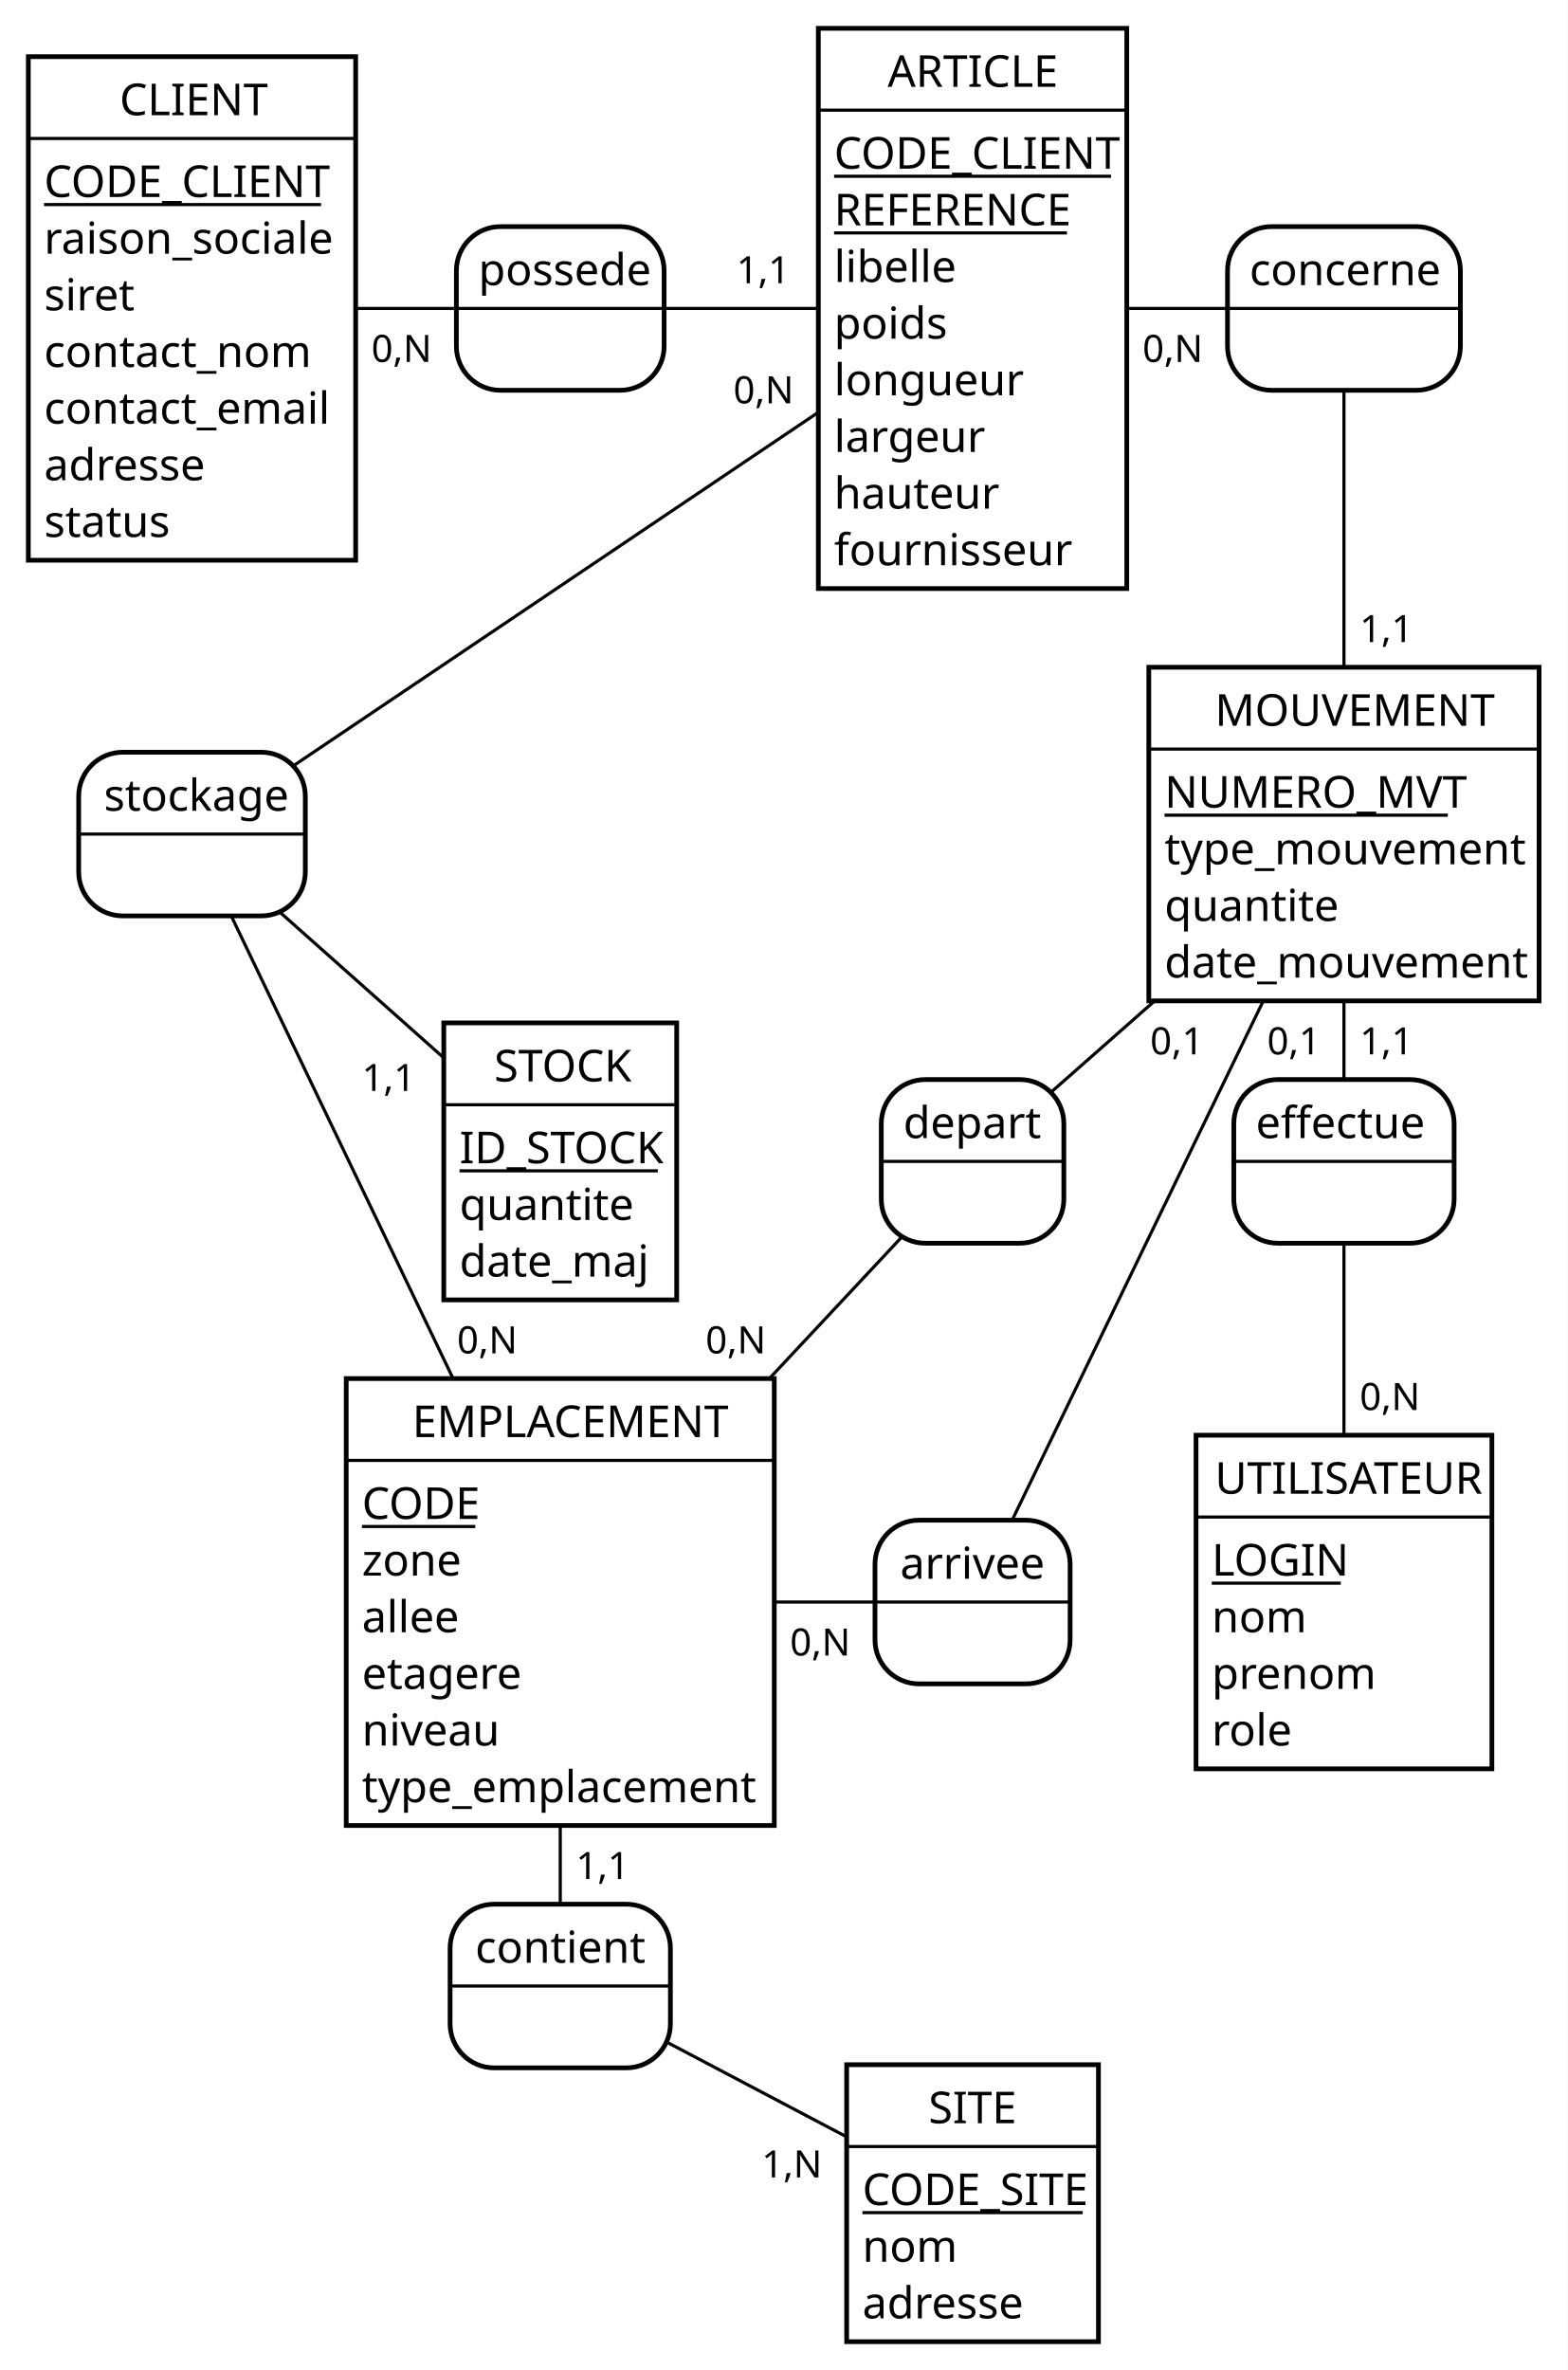
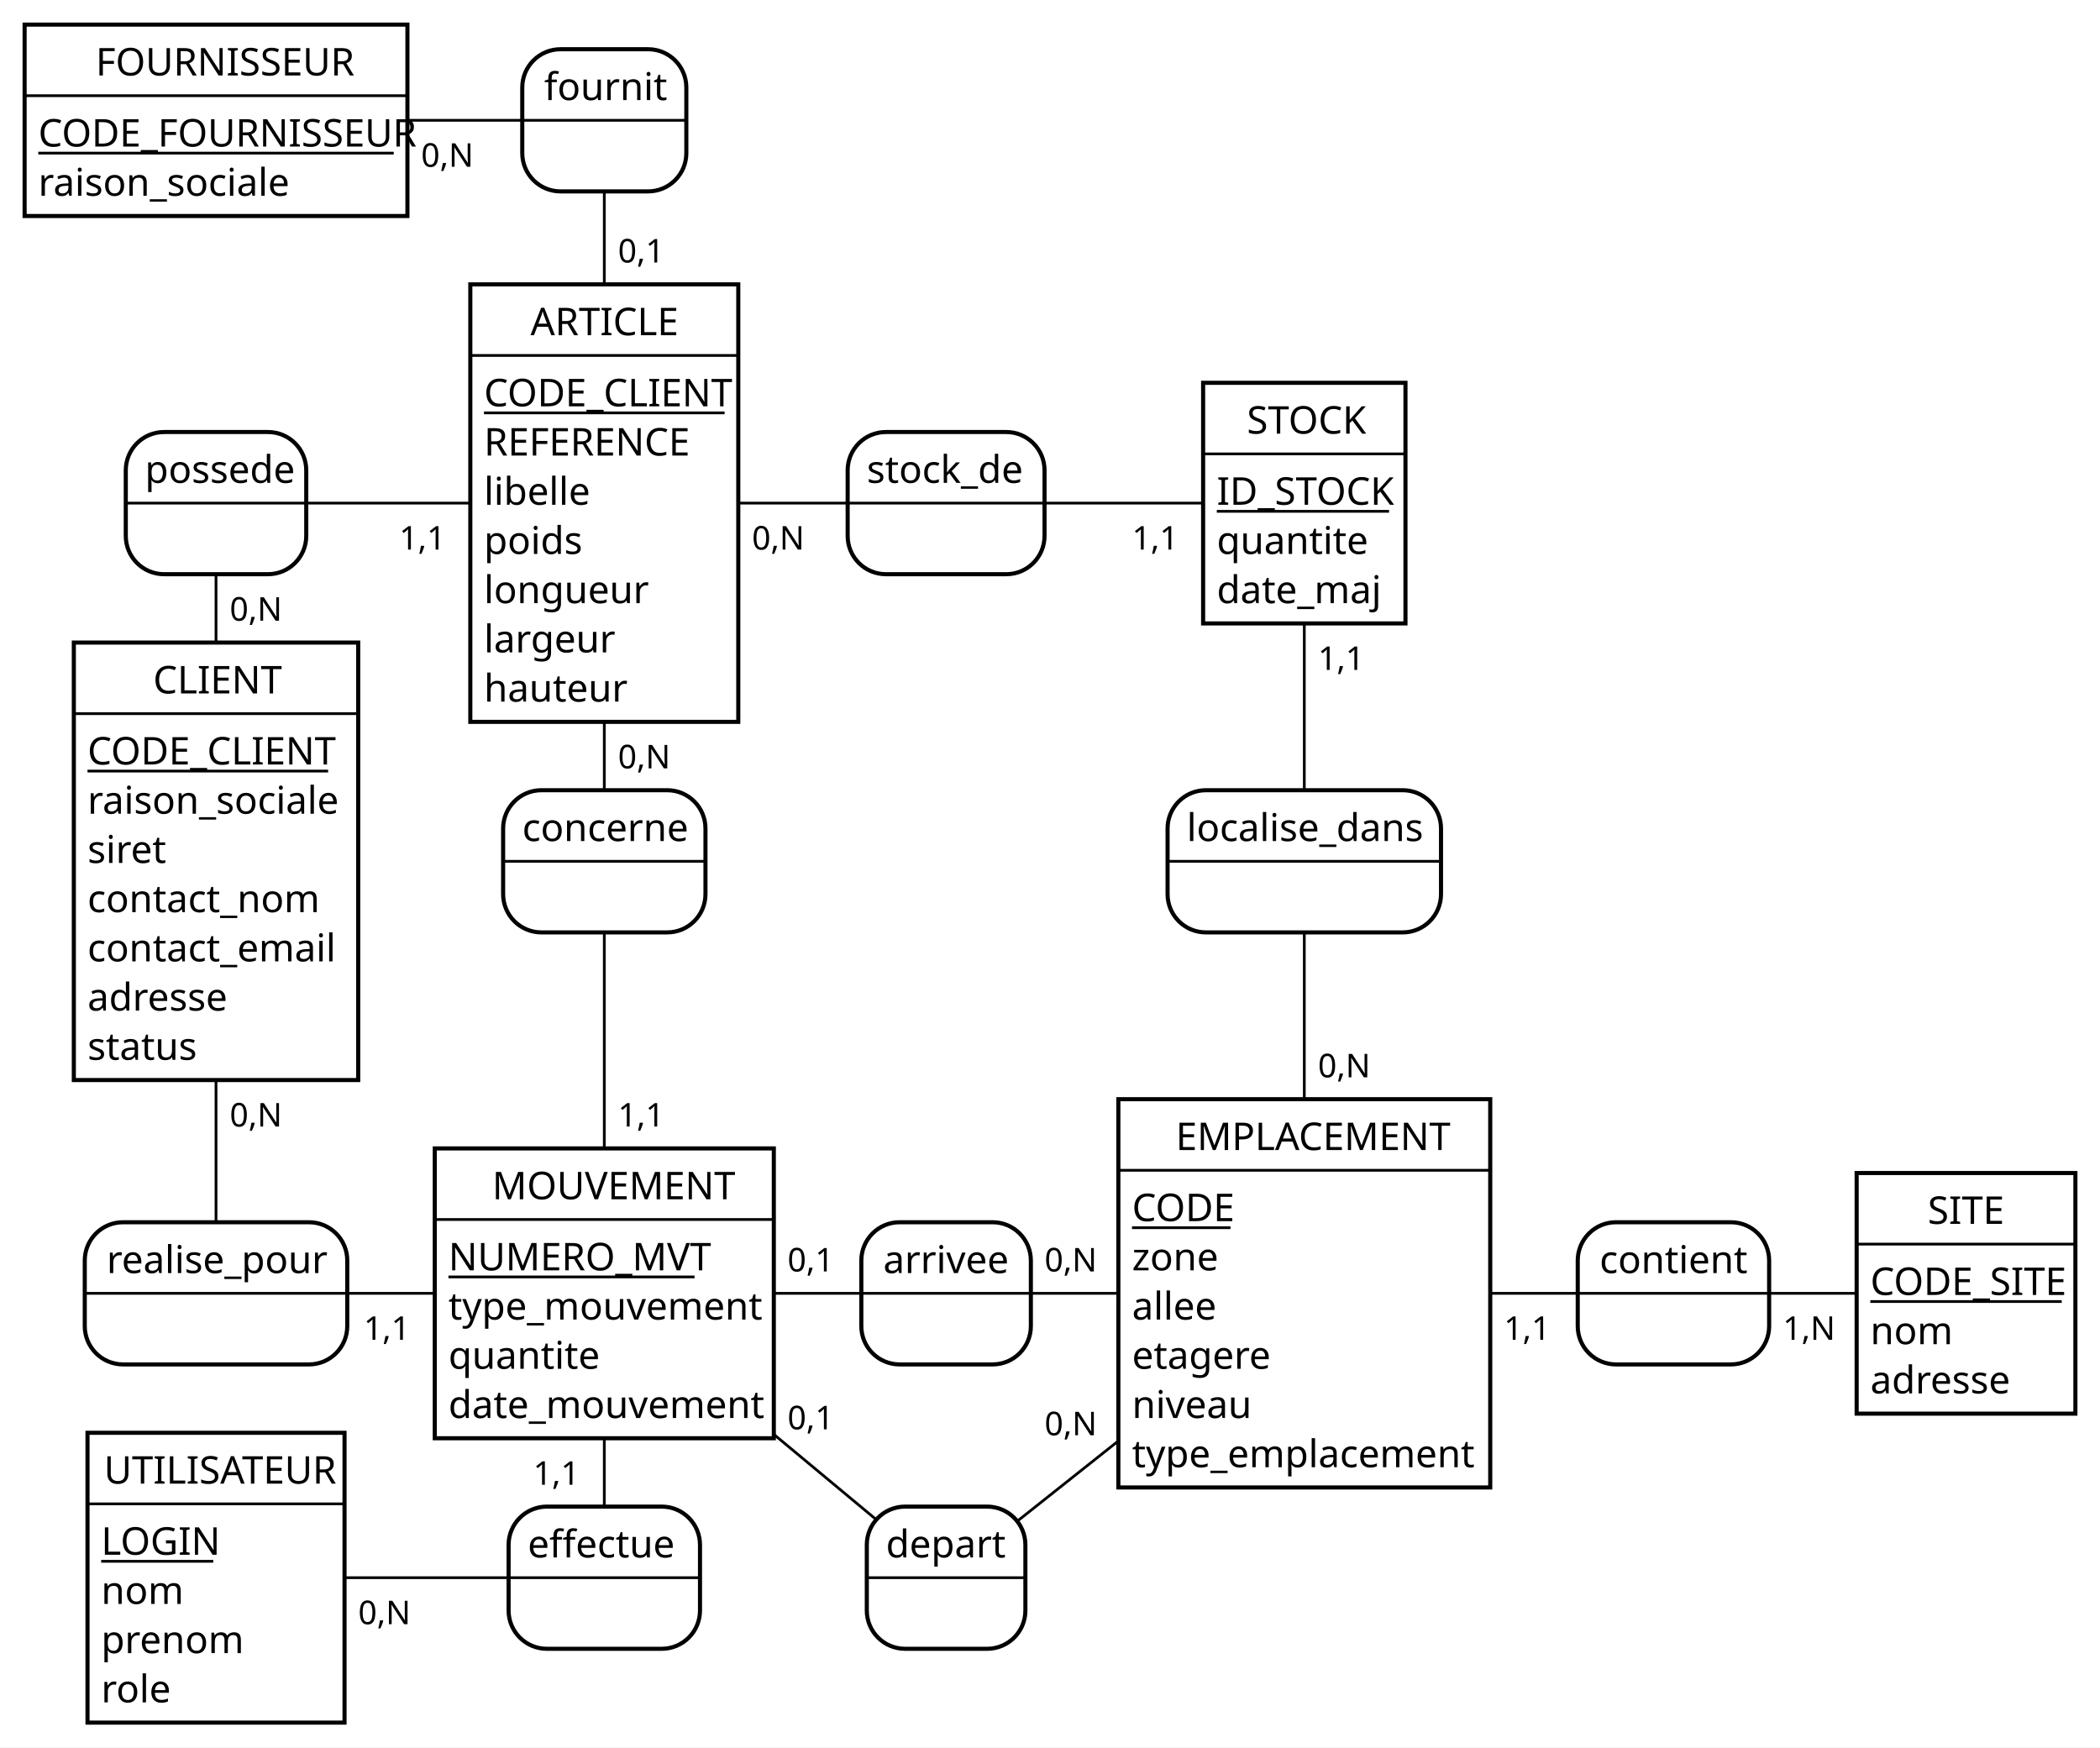
- <svg xmlns="http://www.w3.org/2000/svg" width="498" height="753" viewBox="0 0 498 753">
-   <rect x="0" y="0" width="498" height="753" fill="#FFFFFF" stroke="none" stroke-width="0" />
-   <g>
-     <line x1="61" y1="98" x2="178" y2="98" stroke="#000000" stroke-width="1" />
-     <line x1="309" y1="98" x2="178" y2="98" stroke="#000000" stroke-width="1" />
-     <g>
-       <path d="M197 72 a14 14 90 0 1 14 14 V98 h-66 V86 a14 14 90 0 1 14 -14" fill="#FFFFFF" stroke="#FFFFFF" stroke-width="0" />
-       <path d="M211 98 v12 a14 14 90 0 1 -14 14 H159 a14 14 90 0 1 -14 -14 V98 H66" fill="#FFFFFF" stroke="#FFFFFF" stroke-width="0" />
-       <rect x="145" y="72" width="66" height="52" fill="none" rx="14" stroke="#000000" stroke-width="1.5" />
-       <line x1="145" y1="98" x2="211" y2="98" stroke="#000000" stroke-width="1" />
-       <text x="152" y="90.6" fill="#000000" font-family="Trebuchet MS" font-size="14">possede</text>
-     </g>
-     <text x="118" y="115" fill="#000000" font-family="Verdana" font-size="12">0,N</text>
-     <text x="234" y="90" fill="#000000" font-family="Verdana" font-size="12">1,1</text>
-   </g>
-   <g>
-     <line x1="309" y1="98" x2="427" y2="98" stroke="#000000" stroke-width="1" />
-     <line x1="427" y1="265" x2="427" y2="98" stroke="#000000" stroke-width="1" />
-     <g>
-       <path d="M450 72 a14 14 90 0 1 14 14 V98 h-74 V86 a14 14 90 0 1 14 -14" fill="#FFFFFF" stroke="#FFFFFF" stroke-width="0" />
-       <path d="M464 98 v12 a14 14 90 0 1 -14 14 H404 a14 14 90 0 1 -14 -14 V98 H74" fill="#FFFFFF" stroke="#FFFFFF" stroke-width="0" />
-       <rect x="390" y="72" width="74" height="52" fill="none" rx="14" stroke="#000000" stroke-width="1.5" />
-       <line x1="390" y1="98" x2="464" y2="98" stroke="#000000" stroke-width="1" />
-       <text x="397" y="90.6" fill="#000000" font-family="Trebuchet MS" font-size="14">concerne</text>
-     </g>
-     <text x="363" y="115" fill="#000000" font-family="Verdana" font-size="12">0,N</text>
-     <text x="432" y="204" fill="#000000" font-family="Verdana" font-size="12">1,1</text>
-   </g>
-   <g>
-     <line x1="309" y1="98" x2="61" y2="265" stroke="#000000" stroke-width="1" />
-     <line x1="178" y1="369" x2="61" y2="265" stroke="#000000" stroke-width="1" />
-     <line x1="178" y1="509" x2="61" y2="265" stroke="#000000" stroke-width="1" />
-     <g>
-       <path d="M83 239 a14 14 90 0 1 14 14 V265 h-72 V253 a14 14 90 0 1 14 -14" fill="#FFFFFF" stroke="#FFFFFF" stroke-width="0" />
-       <path d="M97 265 v12 a14 14 90 0 1 -14 14 H39 a14 14 90 0 1 -14 -14 V265 H72" fill="#FFFFFF" stroke="#FFFFFF" stroke-width="0" />
-       <rect x="25" y="239" width="72" height="52" fill="none" rx="14" stroke="#000000" stroke-width="1.5" />
-       <line x1="25" y1="265" x2="97" y2="265" stroke="#000000" stroke-width="1" />
-       <text x="33" y="257.6" fill="#000000" font-family="Trebuchet MS" font-size="14">stockage</text>
-     </g>
-     <text x="233" y="128.15" fill="#000000" font-family="Verdana" font-size="12">0,N</text>
-     <text x="115" y="346.63" fill="#000000" font-family="Verdana" font-size="12">1,1</text>
-     <text x="145.2" y="430" fill="#000000" font-family="Verdana" font-size="12">0,N</text>
-   </g>
-   <g>
-     <line x1="178" y1="509" x2="309" y2="369" stroke="#000000" stroke-width="1" />
-     <line x1="427" y1="265" x2="309" y2="369" stroke="#000000" stroke-width="1" />
-     <g>
-       <path d="M324 343 a14 14 90 0 1 14 14 V369 h-58 V357 a14 14 90 0 1 14 -14" fill="#FFFFFF" stroke="#FFFFFF" stroke-width="0" />
-       <path d="M338 369 v12 a14 14 90 0 1 -14 14 H294 a14 14 90 0 1 -14 -14 V369 H58" fill="#FFFFFF" stroke="#FFFFFF" stroke-width="0" />
-       <rect x="280" y="343" width="58" height="52" fill="none" rx="14" stroke="#000000" stroke-width="1.5" />
-       <line x1="280" y1="369" x2="338" y2="369" stroke="#000000" stroke-width="1" />
-       <text x="287" y="361.6" fill="#000000" font-family="Trebuchet MS" font-size="14">depart</text>
-     </g>
-     <text x="224.17" y="430" fill="#000000" font-family="Verdana" font-size="12">0,N</text>
-     <text x="365.42" y="335" fill="#000000" font-family="Verdana" font-size="12">0,1</text>
-   </g>
-   <g>
-     <line x1="427" y1="509" x2="427" y2="369" stroke="#000000" stroke-width="1" />
-     <line x1="427" y1="265" x2="427" y2="369" stroke="#000000" stroke-width="1" />
-     <g>
-       <path d="M448 343 a14 14 90 0 1 14 14 V369 h-70 V357 a14 14 90 0 1 14 -14" fill="#FFFFFF" stroke="#FFFFFF" stroke-width="0" />
-       <path d="M462 369 v12 a14 14 90 0 1 -14 14 H406 a14 14 90 0 1 -14 -14 V369 H70" fill="#FFFFFF" stroke="#FFFFFF" stroke-width="0" />
-       <rect x="392" y="343" width="70" height="52" fill="none" rx="14" stroke="#000000" stroke-width="1.5" />
-       <line x1="392" y1="369" x2="462" y2="369" stroke="#000000" stroke-width="1" />
-       <text x="399" y="361.6" fill="#000000" font-family="Trebuchet MS" font-size="14">effectue</text>
-     </g>
-     <text x="432" y="448" fill="#000000" font-family="Verdana" font-size="12">0,N</text>
-     <text x="432" y="335" fill="#000000" font-family="Verdana" font-size="12">1,1</text>
-   </g>
-   <g>
-     <line x1="178" y1="509" x2="309" y2="509" stroke="#000000" stroke-width="1" />
-     <line x1="427" y1="265" x2="309" y2="509" stroke="#000000" stroke-width="1" />
-     <g>
-       <path d="M326 483 a14 14 90 0 1 14 14 V509 h-62 V497 a14 14 90 0 1 14 -14" fill="#FFFFFF" stroke="#FFFFFF" stroke-width="0" />
-       <path d="M340 509 v12 a14 14 90 0 1 -14 14 H292 a14 14 90 0 1 -14 -14 V509 H62" fill="#FFFFFF" stroke="#FFFFFF" stroke-width="0" />
-       <rect x="278" y="483" width="62" height="52" fill="none" rx="14" stroke="#000000" stroke-width="1.5" />
-       <line x1="278" y1="509" x2="340" y2="509" stroke="#000000" stroke-width="1" />
-       <text x="286" y="501.6" fill="#000000" font-family="Trebuchet MS" font-size="14">arrivee</text>
-     </g>
-     <text x="251" y="526" fill="#000000" font-family="Verdana" font-size="12">0,N</text>
-     <text x="402.59" y="335" fill="#000000" font-family="Verdana" font-size="12">0,1</text>
-   </g>
-   <g>
-     <line x1="309" y1="700" x2="178" y2="631" stroke="#000000" stroke-width="1" />
-     <line x1="178" y1="509" x2="178" y2="631" stroke="#000000" stroke-width="1" />
-     <g>
-       <path d="M199 605 a14 14 90 0 1 14 14 V631 h-70 V619 a14 14 90 0 1 14 -14" fill="#FFFFFF" stroke="#FFFFFF" stroke-width="0" />
-       <path d="M213 631 v12 a14 14 90 0 1 -14 14 H157 a14 14 90 0 1 -14 -14 V631 H70" fill="#FFFFFF" stroke="#FFFFFF" stroke-width="0" />
-       <rect x="143" y="605" width="70" height="52" fill="none" rx="14" stroke="#000000" stroke-width="1.5" />
-       <line x1="143" y1="631" x2="213" y2="631" stroke="#000000" stroke-width="1" />
-       <text x="151" y="623.6" fill="#000000" font-family="Trebuchet MS" font-size="14">contient</text>
-     </g>
-     <text x="242" y="691.82" fill="#000000" font-family="Verdana" font-size="12">1,N</text>
-     <text x="183" y="597" fill="#000000" font-family="Verdana" font-size="12">1,1</text>
-   </g>
-   <g>
-     <g>
-       <rect x="9" y="18" width="104" height="26" fill="#FFFFFF" stroke="none" stroke-width="0" opacity="1" />
-       <rect x="9" y="44" width="104" height="134" fill="#FFFFFF" stroke="none" stroke-width="0" opacity="1" />
-       <rect x="9" y="18" width="104" height="160" fill="none" stroke="#000000" stroke-width="1.5" opacity="1" />
-       <line x1="9" y1="44" x2="113" y2="44" stroke="#000000" stroke-width="1" />
-     </g>
-     <text x="38" y="36.6" fill="#000000" font-family="Trebuchet MS" font-size="14">CLIENT</text>
-     <text x="14" y="62.6" fill="#000000" font-family="Trebuchet MS" font-size="14">CODE_CLIENT</text>
-     <line x1="14" y1="65" x2="102" y2="65" stroke="#000000" stroke-width="1" />
-     <text x="14" y="80.6" fill="#000000" font-family="Trebuchet MS" font-size="14">raison_sociale</text>
-     <text x="14" y="98.6" fill="#000000" font-family="Trebuchet MS" font-size="14">siret</text>
-     <text x="14" y="116.6" fill="#000000" font-family="Trebuchet MS" font-size="14">contact_nom</text>
-     <text x="14" y="134.6" fill="#000000" font-family="Trebuchet MS" font-size="14">contact_email</text>
-     <text x="14" y="152.6" fill="#000000" font-family="Trebuchet MS" font-size="14">adresse</text>
-     <text x="14" y="170.6" fill="#000000" font-family="Trebuchet MS" font-size="14">status</text>
-   </g>
-   <g>
-     <g>
-       <rect x="260" y="9" width="98" height="26" fill="#FFFFFF" stroke="none" stroke-width="0" opacity="1" />
-       <rect x="260" y="35" width="98" height="152" fill="#FFFFFF" stroke="none" stroke-width="0" opacity="1" />
-       <rect x="260" y="9" width="98" height="178" fill="none" stroke="#000000" stroke-width="1.5" opacity="1" />
-       <line x1="260" y1="35" x2="358" y2="35" stroke="#000000" stroke-width="1" />
-     </g>
-     <text x="282" y="27.6" fill="#000000" font-family="Trebuchet MS" font-size="14">ARTICLE</text>
-     <text x="265" y="53.6" fill="#000000" font-family="Trebuchet MS" font-size="14">CODE_CLIENT</text>
-     <line x1="265" y1="56" x2="353" y2="56" stroke="#000000" stroke-width="1" />
-     <text x="265" y="71.6" fill="#000000" font-family="Trebuchet MS" font-size="14">REFERENCE</text>
-     <line x1="265" y1="74" x2="339" y2="74" stroke="#000000" stroke-width="1" />
-     <text x="265" y="89.6" fill="#000000" font-family="Trebuchet MS" font-size="14">libelle</text>
-     <text x="265" y="107.6" fill="#000000" font-family="Trebuchet MS" font-size="14">poids</text>
-     <text x="265" y="125.6" fill="#000000" font-family="Trebuchet MS" font-size="14">longueur</text>
-     <text x="265" y="143.6" fill="#000000" font-family="Trebuchet MS" font-size="14">largeur</text>
-     <text x="265" y="161.6" fill="#000000" font-family="Trebuchet MS" font-size="14">hauteur</text>
-     <text x="265" y="179.6" fill="#000000" font-family="Trebuchet MS" font-size="14">fournisseur</text>
-   </g>
-   <g>
-     <g>
-       <rect x="365" y="212" width="124" height="26" fill="#FFFFFF" stroke="none" stroke-width="0" opacity="1" />
-       <rect x="365" y="238" width="124" height="80" fill="#FFFFFF" stroke="none" stroke-width="0" opacity="1" />
-       <rect x="365" y="212" width="124" height="106" fill="none" stroke="#000000" stroke-width="1.5" opacity="1" />
-       <line x1="365" y1="238" x2="489" y2="238" stroke="#000000" stroke-width="1" />
-     </g>
-     <text x="386" y="230.6" fill="#000000" font-family="Trebuchet MS" font-size="14">MOUVEMENT</text>
-     <text x="370" y="256.6" fill="#000000" font-family="Trebuchet MS" font-size="14">NUMERO_MVT</text>
-     <line x1="370" y1="259" x2="460" y2="259" stroke="#000000" stroke-width="1" />
-     <text x="370" y="274.6" fill="#000000" font-family="Trebuchet MS" font-size="14">type_mouvement</text>
-     <text x="370" y="292.6" fill="#000000" font-family="Trebuchet MS" font-size="14">quantite</text>
-     <text x="370" y="310.6" fill="#000000" font-family="Trebuchet MS" font-size="14">date_mouvement</text>
-   </g>
-   <g>
-     <g>
-       <rect x="141" y="325" width="74" height="26" fill="#FFFFFF" stroke="none" stroke-width="0" opacity="1" />
-       <rect x="141" y="351" width="74" height="62" fill="#FFFFFF" stroke="none" stroke-width="0" opacity="1" />
-       <rect x="141" y="325" width="74" height="88" fill="none" stroke="#000000" stroke-width="1.5" opacity="1" />
-       <line x1="141" y1="351" x2="215" y2="351" stroke="#000000" stroke-width="1" />
-     </g>
-     <text x="157" y="343.6" fill="#000000" font-family="Trebuchet MS" font-size="14">STOCK</text>
-     <text x="146" y="369.6" fill="#000000" font-family="Trebuchet MS" font-size="14">ID_STOCK</text>
-     <line x1="146" y1="372" x2="209" y2="372" stroke="#000000" stroke-width="1" />
-     <text x="146" y="387.6" fill="#000000" font-family="Trebuchet MS" font-size="14">quantite</text>
-     <text x="146" y="405.6" fill="#000000" font-family="Trebuchet MS" font-size="14">date_maj</text>
-   </g>
-   <g>
-     <g>
-       <rect x="110" y="438" width="136" height="26" fill="#FFFFFF" stroke="none" stroke-width="0" opacity="1" />
-       <rect x="110" y="464" width="136" height="116" fill="#FFFFFF" stroke="none" stroke-width="0" opacity="1" />
-       <rect x="110" y="438" width="136" height="142" fill="none" stroke="#000000" stroke-width="1.5" opacity="1" />
-       <line x1="110" y1="464" x2="246" y2="464" stroke="#000000" stroke-width="1" />
-     </g>
-     <text x="131" y="456.6" fill="#000000" font-family="Trebuchet MS" font-size="14">EMPLACEMENT</text>
-     <text x="115" y="482.6" fill="#000000" font-family="Trebuchet MS" font-size="14">CODE</text>
-     <line x1="115" y1="485" x2="151" y2="485" stroke="#000000" stroke-width="1" />
-     <text x="115" y="500.6" fill="#000000" font-family="Trebuchet MS" font-size="14">zone</text>
-     <text x="115" y="518.6" fill="#000000" font-family="Trebuchet MS" font-size="14">allee</text>
-     <text x="115" y="536.6" fill="#000000" font-family="Trebuchet MS" font-size="14">etagere</text>
-     <text x="115" y="554.6" fill="#000000" font-family="Trebuchet MS" font-size="14">niveau</text>
-     <text x="115" y="572.6" fill="#000000" font-family="Trebuchet MS" font-size="14">type_emplacement</text>
-   </g>
-   <g>
-     <g>
-       <rect x="380" y="456" width="94" height="26" fill="#FFFFFF" stroke="none" stroke-width="0" opacity="1" />
-       <rect x="380" y="482" width="94" height="80" fill="#FFFFFF" stroke="none" stroke-width="0" opacity="1" />
-       <rect x="380" y="456" width="94" height="106" fill="none" stroke="#000000" stroke-width="1.5" opacity="1" />
-       <line x1="380" y1="482" x2="474" y2="482" stroke="#000000" stroke-width="1" />
-     </g>
-     <text x="386" y="474.6" fill="#000000" font-family="Trebuchet MS" font-size="14">UTILISATEUR</text>
-     <text x="385" y="500.6" fill="#000000" font-family="Trebuchet MS" font-size="14">LOGIN</text>
-     <line x1="385" y1="503" x2="426" y2="503" stroke="#000000" stroke-width="1" />
-     <text x="385" y="518.6" fill="#000000" font-family="Trebuchet MS" font-size="14">nom</text>
-     <text x="385" y="536.6" fill="#000000" font-family="Trebuchet MS" font-size="14">prenom</text>
-     <text x="385" y="554.6" fill="#000000" font-family="Trebuchet MS" font-size="14">role</text>
-   </g>
-   <g>
-     <g>
-       <rect x="269" y="656" width="80" height="26" fill="#FFFFFF" stroke="none" stroke-width="0" opacity="1" />
-       <rect x="269" y="682" width="80" height="62" fill="#FFFFFF" stroke="none" stroke-width="0" opacity="1" />
-       <rect x="269" y="656" width="80" height="88" fill="none" stroke="#000000" stroke-width="1.5" opacity="1" />
-       <line x1="269" y1="682" x2="349" y2="682" stroke="#000000" stroke-width="1" />
-     </g>
-     <text x="295" y="674.6" fill="#000000" font-family="Trebuchet MS" font-size="14">SITE</text>
-     <text x="274" y="700.6" fill="#000000" font-family="Trebuchet MS" font-size="14">CODE_SITE</text>
-     <line x1="274" y1="703" x2="344" y2="703" stroke="#000000" stroke-width="1" />
-     <text x="274" y="718.6" fill="#000000" font-family="Trebuchet MS" font-size="14">nom</text>
-     <text x="274" y="736.6" fill="#000000" font-family="Trebuchet MS" font-size="14">adresse</text>
+ <svg xmlns="http://www.w3.org/2000/svg" width="768" height="639" viewBox="0 0 768 639">
+   <rect x="0" y="0" width="768" height="639" fill="#FFFFFF" stroke="none" stroke-width="0" />
+   <g>
+     <line x1="79" y1="44" x2="221" y2="44" stroke="#000000" stroke-width="1" />
+     <line x1="221" y1="184" x2="221" y2="44" stroke="#000000" stroke-width="1" />
+     <g>
+       <path d="M237 18 a14 14 90 0 1 14 14 V44 h-60 V32 a14 14 90 0 1 14 -14" fill="#FFFFFF" stroke="#FFFFFF" stroke-width="0" />
+       <path d="M251 44 v12 a14 14 90 0 1 -14 14 H205 a14 14 90 0 1 -14 -14 V44 H60" fill="#FFFFFF" stroke="#FFFFFF" stroke-width="0" />
+       <rect x="191" y="18" width="60" height="52" fill="none" rx="14" stroke="#000000" stroke-width="1.5" />
+       <line x1="191" y1="44" x2="251" y2="44" stroke="#000000" stroke-width="1" />
+       <text x="199" y="36.6" fill="#000000" font-family="Trebuchet MS" font-size="14">fournit</text>
+     </g>
+     <text x="154" y="61" fill="#000000" font-family="Verdana" font-size="12">0,N</text>
+     <text x="226" y="96" fill="#000000" font-family="Verdana" font-size="12">0,1</text>
+   </g>
+   <g>
+     <line x1="79" y1="315" x2="79" y2="184" stroke="#000000" stroke-width="1" />
+     <line x1="221" y1="184" x2="79" y2="184" stroke="#000000" stroke-width="1" />
+     <g>
+       <path d="M98 158 a14 14 90 0 1 14 14 V184 h-66 V172 a14 14 90 0 1 14 -14" fill="#FFFFFF" stroke="#FFFFFF" stroke-width="0" />
+       <path d="M112 184 v12 a14 14 90 0 1 -14 14 H60 a14 14 90 0 1 -14 -14 V184 H66" fill="#FFFFFF" stroke="#FFFFFF" stroke-width="0" />
+       <rect x="46" y="158" width="66" height="52" fill="none" rx="14" stroke="#000000" stroke-width="1.5" />
+       <line x1="46" y1="184" x2="112" y2="184" stroke="#000000" stroke-width="1" />
+       <text x="53" y="176.6" fill="#000000" font-family="Trebuchet MS" font-size="14">possede</text>
+     </g>
+     <text x="84" y="227" fill="#000000" font-family="Verdana" font-size="12">0,N</text>
+     <text x="146" y="201" fill="#000000" font-family="Verdana" font-size="12">1,1</text>
+   </g>
+   <g>
+     <line x1="221" y1="184" x2="346" y2="184" stroke="#000000" stroke-width="1" />
+     <line x1="477" y1="184" x2="346" y2="184" stroke="#000000" stroke-width="1" />
+     <g>
+       <path d="M368 158 a14 14 90 0 1 14 14 V184 h-72 V172 a14 14 90 0 1 14 -14" fill="#FFFFFF" stroke="#FFFFFF" stroke-width="0" />
+       <path d="M382 184 v12 a14 14 90 0 1 -14 14 H324 a14 14 90 0 1 -14 -14 V184 H72" fill="#FFFFFF" stroke="#FFFFFF" stroke-width="0" />
+       <rect x="310" y="158" width="72" height="52" fill="none" rx="14" stroke="#000000" stroke-width="1.5" />
+       <line x1="310" y1="184" x2="382" y2="184" stroke="#000000" stroke-width="1" />
+       <text x="317" y="176.6" fill="#000000" font-family="Trebuchet MS" font-size="14">stock_de</text>
+     </g>
+     <text x="275" y="201" fill="#000000" font-family="Verdana" font-size="12">0,N</text>
+     <text x="414" y="201" fill="#000000" font-family="Verdana" font-size="12">1,1</text>
+   </g>
+   <g>
+     <line x1="221" y1="184" x2="221" y2="315" stroke="#000000" stroke-width="1" />
+     <line x1="221" y1="473" x2="221" y2="315" stroke="#000000" stroke-width="1" />
+     <g>
+       <path d="M244 289 a14 14 90 0 1 14 14 V315 h-74 V303 a14 14 90 0 1 14 -14" fill="#FFFFFF" stroke="#FFFFFF" stroke-width="0" />
+       <path d="M258 315 v12 a14 14 90 0 1 -14 14 H198 a14 14 90 0 1 -14 -14 V315 H74" fill="#FFFFFF" stroke="#FFFFFF" stroke-width="0" />
+       <rect x="184" y="289" width="74" height="52" fill="none" rx="14" stroke="#000000" stroke-width="1.5" />
+       <line x1="184" y1="315" x2="258" y2="315" stroke="#000000" stroke-width="1" />
+       <text x="191" y="307.6" fill="#000000" font-family="Trebuchet MS" font-size="14">concerne</text>
+     </g>
+     <text x="226" y="281" fill="#000000" font-family="Verdana" font-size="12">0,N</text>
+     <text x="226" y="412" fill="#000000" font-family="Verdana" font-size="12">1,1</text>
+   </g>
+   <g>
+     <line x1="477" y1="473" x2="477" y2="315" stroke="#000000" stroke-width="1" />
+     <line x1="477" y1="184" x2="477" y2="315" stroke="#000000" stroke-width="1" />
+     <g>
+       <path d="M513 289 a14 14 90 0 1 14 14 V315 h-100 V303 a14 14 90 0 1 14 -14" fill="#FFFFFF" stroke="#FFFFFF" stroke-width="0" />
+       <path d="M527 315 v12 a14 14 90 0 1 -14 14 H441 a14 14 90 0 1 -14 -14 V315 H100" fill="#FFFFFF" stroke="#FFFFFF" stroke-width="0" />
+       <rect x="427" y="289" width="100" height="52" fill="none" rx="14" stroke="#000000" stroke-width="1.5" />
+       <line x1="427" y1="315" x2="527" y2="315" stroke="#000000" stroke-width="1" />
+       <text x="434" y="307.6" fill="#000000" font-family="Trebuchet MS" font-size="14">localise_dans</text>
+     </g>
+     <text x="482" y="394" fill="#000000" font-family="Verdana" font-size="12">0,N</text>
+     <text x="482" y="245" fill="#000000" font-family="Verdana" font-size="12">1,1</text>
+   </g>
+   <g>
+     <line x1="79" y1="315" x2="79" y2="473" stroke="#000000" stroke-width="1" />
+     <line x1="221" y1="473" x2="79" y2="473" stroke="#000000" stroke-width="1" />
+     <g>
+       <path d="M113 447 a14 14 90 0 1 14 14 V473 h-96 V461 a14 14 90 0 1 14 -14" fill="#FFFFFF" stroke="#FFFFFF" stroke-width="0" />
+       <path d="M127 473 v12 a14 14 90 0 1 -14 14 H45 a14 14 90 0 1 -14 -14 V473 H96" fill="#FFFFFF" stroke="#FFFFFF" stroke-width="0" />
+       <rect x="31" y="447" width="96" height="52" fill="none" rx="14" stroke="#000000" stroke-width="1.5" />
+       <line x1="31" y1="473" x2="127" y2="473" stroke="#000000" stroke-width="1" />
+       <text x="39" y="465.6" fill="#000000" font-family="Trebuchet MS" font-size="14">realise_pour</text>
+     </g>
+     <text x="84" y="412" fill="#000000" font-family="Verdana" font-size="12">0,N</text>
+     <text x="133" y="490" fill="#000000" font-family="Verdana" font-size="12">1,1</text>
+   </g>
+   <g>
+     <line x1="477" y1="473" x2="346" y2="473" stroke="#000000" stroke-width="1" />
+     <line x1="221" y1="473" x2="346" y2="473" stroke="#000000" stroke-width="1" />
+     <g>
+       <path d="M363 447 a14 14 90 0 1 14 14 V473 h-62 V461 a14 14 90 0 1 14 -14" fill="#FFFFFF" stroke="#FFFFFF" stroke-width="0" />
+       <path d="M377 473 v12 a14 14 90 0 1 -14 14 H329 a14 14 90 0 1 -14 -14 V473 H62" fill="#FFFFFF" stroke="#FFFFFF" stroke-width="0" />
+       <rect x="315" y="447" width="62" height="52" fill="none" rx="14" stroke="#000000" stroke-width="1.5" />
+       <line x1="315" y1="473" x2="377" y2="473" stroke="#000000" stroke-width="1" />
+       <text x="323" y="465.6" fill="#000000" font-family="Trebuchet MS" font-size="14">arrivee</text>
+     </g>
+     <text x="382" y="465" fill="#000000" font-family="Verdana" font-size="12">0,N</text>
+     <text x="288" y="465" fill="#000000" font-family="Verdana" font-size="12">0,1</text>
+   </g>
+   <g>
+     <line x1="719" y1="473" x2="612" y2="473" stroke="#000000" stroke-width="1" />
+     <line x1="477" y1="473" x2="612" y2="473" stroke="#000000" stroke-width="1" />
+     <g>
+       <path d="M633 447 a14 14 90 0 1 14 14 V473 h-70 V461 a14 14 90 0 1 14 -14" fill="#FFFFFF" stroke="#FFFFFF" stroke-width="0" />
+       <path d="M647 473 v12 a14 14 90 0 1 -14 14 H591 a14 14 90 0 1 -14 -14 V473 H70" fill="#FFFFFF" stroke="#FFFFFF" stroke-width="0" />
+       <rect x="577" y="447" width="70" height="52" fill="none" rx="14" stroke="#000000" stroke-width="1.5" />
+       <line x1="577" y1="473" x2="647" y2="473" stroke="#000000" stroke-width="1" />
+       <text x="585" y="465.6" fill="#000000" font-family="Trebuchet MS" font-size="14">contient</text>
+     </g>
+     <text x="652" y="490" fill="#000000" font-family="Verdana" font-size="12">1,N</text>
+     <text x="550" y="490" fill="#000000" font-family="Verdana" font-size="12">1,1</text>
+   </g>
+   <g>
+     <line x1="79" y1="577" x2="221" y2="577" stroke="#000000" stroke-width="1" />
+     <line x1="221" y1="473" x2="221" y2="577" stroke="#000000" stroke-width="1" />
+     <g>
+       <path d="M242 551 a14 14 90 0 1 14 14 V577 h-70 V565 a14 14 90 0 1 14 -14" fill="#FFFFFF" stroke="#FFFFFF" stroke-width="0" />
+       <path d="M256 577 v12 a14 14 90 0 1 -14 14 H200 a14 14 90 0 1 -14 -14 V577 H70" fill="#FFFFFF" stroke="#FFFFFF" stroke-width="0" />
+       <rect x="186" y="551" width="70" height="52" fill="none" rx="14" stroke="#000000" stroke-width="1.5" />
+       <line x1="186" y1="577" x2="256" y2="577" stroke="#000000" stroke-width="1" />
+       <text x="193" y="569.6" fill="#000000" font-family="Trebuchet MS" font-size="14">effectue</text>
+     </g>
+     <text x="131" y="594" fill="#000000" font-family="Verdana" font-size="12">0,N</text>
+     <text x="195" y="543" fill="#000000" font-family="Verdana" font-size="12">1,1</text>
+   </g>
+   <g>
+     <line x1="477" y1="473" x2="346" y2="577" stroke="#000000" stroke-width="1" />
+     <line x1="221" y1="473" x2="346" y2="577" stroke="#000000" stroke-width="1" />
+     <g>
+       <path d="M361 551 a14 14 90 0 1 14 14 V577 h-58 V565 a14 14 90 0 1 14 -14" fill="#FFFFFF" stroke="#FFFFFF" stroke-width="0" />
+       <path d="M375 577 v12 a14 14 90 0 1 -14 14 H331 a14 14 90 0 1 -14 -14 V577 H58" fill="#FFFFFF" stroke="#FFFFFF" stroke-width="0" />
+       <rect x="317" y="551" width="58" height="52" fill="none" rx="14" stroke="#000000" stroke-width="1.5" />
+       <line x1="317" y1="577" x2="375" y2="577" stroke="#000000" stroke-width="1" />
+       <text x="324" y="569.6" fill="#000000" font-family="Trebuchet MS" font-size="14">depart</text>
+     </g>
+     <text x="382" y="524.91" fill="#000000" font-family="Verdana" font-size="12">0,N</text>
+     <text x="288" y="522.74" fill="#000000" font-family="Verdana" font-size="12">0,1</text>
+   </g>
+   <g>
+     <g>
+       <rect x="9" y="9" width="140" height="26" fill="#FFFFFF" stroke="none" stroke-width="0" opacity="1" />
+       <rect x="9" y="35" width="140" height="44" fill="#FFFFFF" stroke="none" stroke-width="0" opacity="1" />
+       <rect x="9" y="9" width="140" height="70" fill="none" stroke="#000000" stroke-width="1.5" opacity="1" />
+       <line x1="9" y1="35" x2="149" y2="35" stroke="#000000" stroke-width="1" />
+     </g>
+     <text x="35" y="27.6" fill="#000000" font-family="Trebuchet MS" font-size="14">FOURNISSEUR</text>
+     <text x="14" y="53.6" fill="#000000" font-family="Trebuchet MS" font-size="14">CODE_FOURNISSEUR</text>
+     <line x1="14" y1="56" x2="144" y2="56" stroke="#000000" stroke-width="1" />
+     <text x="14" y="71.6" fill="#000000" font-family="Trebuchet MS" font-size="14">raison_sociale</text>
+   </g>
+   <g>
+     <g>
+       <rect x="172" y="104" width="98" height="26" fill="#FFFFFF" stroke="none" stroke-width="0" opacity="1" />
+       <rect x="172" y="130" width="98" height="134" fill="#FFFFFF" stroke="none" stroke-width="0" opacity="1" />
+       <rect x="172" y="104" width="98" height="160" fill="none" stroke="#000000" stroke-width="1.5" opacity="1" />
+       <line x1="172" y1="130" x2="270" y2="130" stroke="#000000" stroke-width="1" />
+     </g>
+     <text x="194" y="122.6" fill="#000000" font-family="Trebuchet MS" font-size="14">ARTICLE</text>
+     <text x="177" y="148.6" fill="#000000" font-family="Trebuchet MS" font-size="14">CODE_CLIENT</text>
+     <line x1="177" y1="151" x2="265" y2="151" stroke="#000000" stroke-width="1" />
+     <text x="177" y="166.6" fill="#000000" font-family="Trebuchet MS" font-size="14">REFERENCE</text>
+     <text x="177" y="184.6" fill="#000000" font-family="Trebuchet MS" font-size="14">libelle</text>
+     <text x="177" y="202.6" fill="#000000" font-family="Trebuchet MS" font-size="14">poids</text>
+     <text x="177" y="220.6" fill="#000000" font-family="Trebuchet MS" font-size="14">longueur</text>
+     <text x="177" y="238.6" fill="#000000" font-family="Trebuchet MS" font-size="14">largeur</text>
+     <text x="177" y="256.6" fill="#000000" font-family="Trebuchet MS" font-size="14">hauteur</text>
+   </g>
+   <g>
+     <g>
+       <rect x="440" y="140" width="74" height="26" fill="#FFFFFF" stroke="none" stroke-width="0" opacity="1" />
+       <rect x="440" y="166" width="74" height="62" fill="#FFFFFF" stroke="none" stroke-width="0" opacity="1" />
+       <rect x="440" y="140" width="74" height="88" fill="none" stroke="#000000" stroke-width="1.5" opacity="1" />
+       <line x1="440" y1="166" x2="514" y2="166" stroke="#000000" stroke-width="1" />
+     </g>
+     <text x="456" y="158.6" fill="#000000" font-family="Trebuchet MS" font-size="14">STOCK</text>
+     <text x="445" y="184.6" fill="#000000" font-family="Trebuchet MS" font-size="14">ID_STOCK</text>
+     <line x1="445" y1="187" x2="508" y2="187" stroke="#000000" stroke-width="1" />
+     <text x="445" y="202.6" fill="#000000" font-family="Trebuchet MS" font-size="14">quantite</text>
+     <text x="445" y="220.6" fill="#000000" font-family="Trebuchet MS" font-size="14">date_maj</text>
+   </g>
+   <g>
+     <g>
+       <rect x="27" y="235" width="104" height="26" fill="#FFFFFF" stroke="none" stroke-width="0" opacity="1" />
+       <rect x="27" y="261" width="104" height="134" fill="#FFFFFF" stroke="none" stroke-width="0" opacity="1" />
+       <rect x="27" y="235" width="104" height="160" fill="none" stroke="#000000" stroke-width="1.5" opacity="1" />
+       <line x1="27" y1="261" x2="131" y2="261" stroke="#000000" stroke-width="1" />
+     </g>
+     <text x="56" y="253.6" fill="#000000" font-family="Trebuchet MS" font-size="14">CLIENT</text>
+     <text x="32" y="279.6" fill="#000000" font-family="Trebuchet MS" font-size="14">CODE_CLIENT</text>
+     <line x1="32" y1="282" x2="120" y2="282" stroke="#000000" stroke-width="1" />
+     <text x="32" y="297.6" fill="#000000" font-family="Trebuchet MS" font-size="14">raison_sociale</text>
+     <text x="32" y="315.6" fill="#000000" font-family="Trebuchet MS" font-size="14">siret</text>
+     <text x="32" y="333.6" fill="#000000" font-family="Trebuchet MS" font-size="14">contact_nom</text>
+     <text x="32" y="351.6" fill="#000000" font-family="Trebuchet MS" font-size="14">contact_email</text>
+     <text x="32" y="369.6" fill="#000000" font-family="Trebuchet MS" font-size="14">adresse</text>
+     <text x="32" y="387.6" fill="#000000" font-family="Trebuchet MS" font-size="14">status</text>
+   </g>
+   <g>
+     <g>
+       <rect x="159" y="420" width="124" height="26" fill="#FFFFFF" stroke="none" stroke-width="0" opacity="1" />
+       <rect x="159" y="446" width="124" height="80" fill="#FFFFFF" stroke="none" stroke-width="0" opacity="1" />
+       <rect x="159" y="420" width="124" height="106" fill="none" stroke="#000000" stroke-width="1.5" opacity="1" />
+       <line x1="159" y1="446" x2="283" y2="446" stroke="#000000" stroke-width="1" />
+     </g>
+     <text x="180" y="438.6" fill="#000000" font-family="Trebuchet MS" font-size="14">MOUVEMENT</text>
+     <text x="164" y="464.6" fill="#000000" font-family="Trebuchet MS" font-size="14">NUMERO_MVT</text>
+     <line x1="164" y1="467" x2="254" y2="467" stroke="#000000" stroke-width="1" />
+     <text x="164" y="482.6" fill="#000000" font-family="Trebuchet MS" font-size="14">type_mouvement</text>
+     <text x="164" y="500.6" fill="#000000" font-family="Trebuchet MS" font-size="14">quantite</text>
+     <text x="164" y="518.6" fill="#000000" font-family="Trebuchet MS" font-size="14">date_mouvement</text>
+   </g>
+   <g>
+     <g>
+       <rect x="409" y="402" width="136" height="26" fill="#FFFFFF" stroke="none" stroke-width="0" opacity="1" />
+       <rect x="409" y="428" width="136" height="116" fill="#FFFFFF" stroke="none" stroke-width="0" opacity="1" />
+       <rect x="409" y="402" width="136" height="142" fill="none" stroke="#000000" stroke-width="1.5" opacity="1" />
+       <line x1="409" y1="428" x2="545" y2="428" stroke="#000000" stroke-width="1" />
+     </g>
+     <text x="430" y="420.6" fill="#000000" font-family="Trebuchet MS" font-size="14">EMPLACEMENT</text>
+     <text x="414" y="446.6" fill="#000000" font-family="Trebuchet MS" font-size="14">CODE</text>
+     <line x1="414" y1="449" x2="450" y2="449" stroke="#000000" stroke-width="1" />
+     <text x="414" y="464.6" fill="#000000" font-family="Trebuchet MS" font-size="14">zone</text>
+     <text x="414" y="482.6" fill="#000000" font-family="Trebuchet MS" font-size="14">allee</text>
+     <text x="414" y="500.6" fill="#000000" font-family="Trebuchet MS" font-size="14">etagere</text>
+     <text x="414" y="518.6" fill="#000000" font-family="Trebuchet MS" font-size="14">niveau</text>
+     <text x="414" y="536.6" fill="#000000" font-family="Trebuchet MS" font-size="14">type_emplacement</text>
+   </g>
+   <g>
+     <g>
+       <rect x="679" y="429" width="80" height="26" fill="#FFFFFF" stroke="none" stroke-width="0" opacity="1" />
+       <rect x="679" y="455" width="80" height="62" fill="#FFFFFF" stroke="none" stroke-width="0" opacity="1" />
+       <rect x="679" y="429" width="80" height="88" fill="none" stroke="#000000" stroke-width="1.5" opacity="1" />
+       <line x1="679" y1="455" x2="759" y2="455" stroke="#000000" stroke-width="1" />
+     </g>
+     <text x="705" y="447.6" fill="#000000" font-family="Trebuchet MS" font-size="14">SITE</text>
+     <text x="684" y="473.6" fill="#000000" font-family="Trebuchet MS" font-size="14">CODE_SITE</text>
+     <line x1="684" y1="476" x2="754" y2="476" stroke="#000000" stroke-width="1" />
+     <text x="684" y="491.6" fill="#000000" font-family="Trebuchet MS" font-size="14">nom</text>
+     <text x="684" y="509.6" fill="#000000" font-family="Trebuchet MS" font-size="14">adresse</text>
+   </g>
+   <g>
+     <g>
+       <rect x="32" y="524" width="94" height="26" fill="#FFFFFF" stroke="none" stroke-width="0" opacity="1" />
+       <rect x="32" y="550" width="94" height="80" fill="#FFFFFF" stroke="none" stroke-width="0" opacity="1" />
+       <rect x="32" y="524" width="94" height="106" fill="none" stroke="#000000" stroke-width="1.5" opacity="1" />
+       <line x1="32" y1="550" x2="126" y2="550" stroke="#000000" stroke-width="1" />
+     </g>
+     <text x="38" y="542.6" fill="#000000" font-family="Trebuchet MS" font-size="14">UTILISATEUR</text>
+     <text x="37" y="568.6" fill="#000000" font-family="Trebuchet MS" font-size="14">LOGIN</text>
+     <line x1="37" y1="571" x2="78" y2="571" stroke="#000000" stroke-width="1" />
+     <text x="37" y="586.6" fill="#000000" font-family="Trebuchet MS" font-size="14">nom</text>
+     <text x="37" y="604.6" fill="#000000" font-family="Trebuchet MS" font-size="14">prenom</text>
+     <text x="37" y="622.6" fill="#000000" font-family="Trebuchet MS" font-size="14">role</text>
  </g>
</svg>
